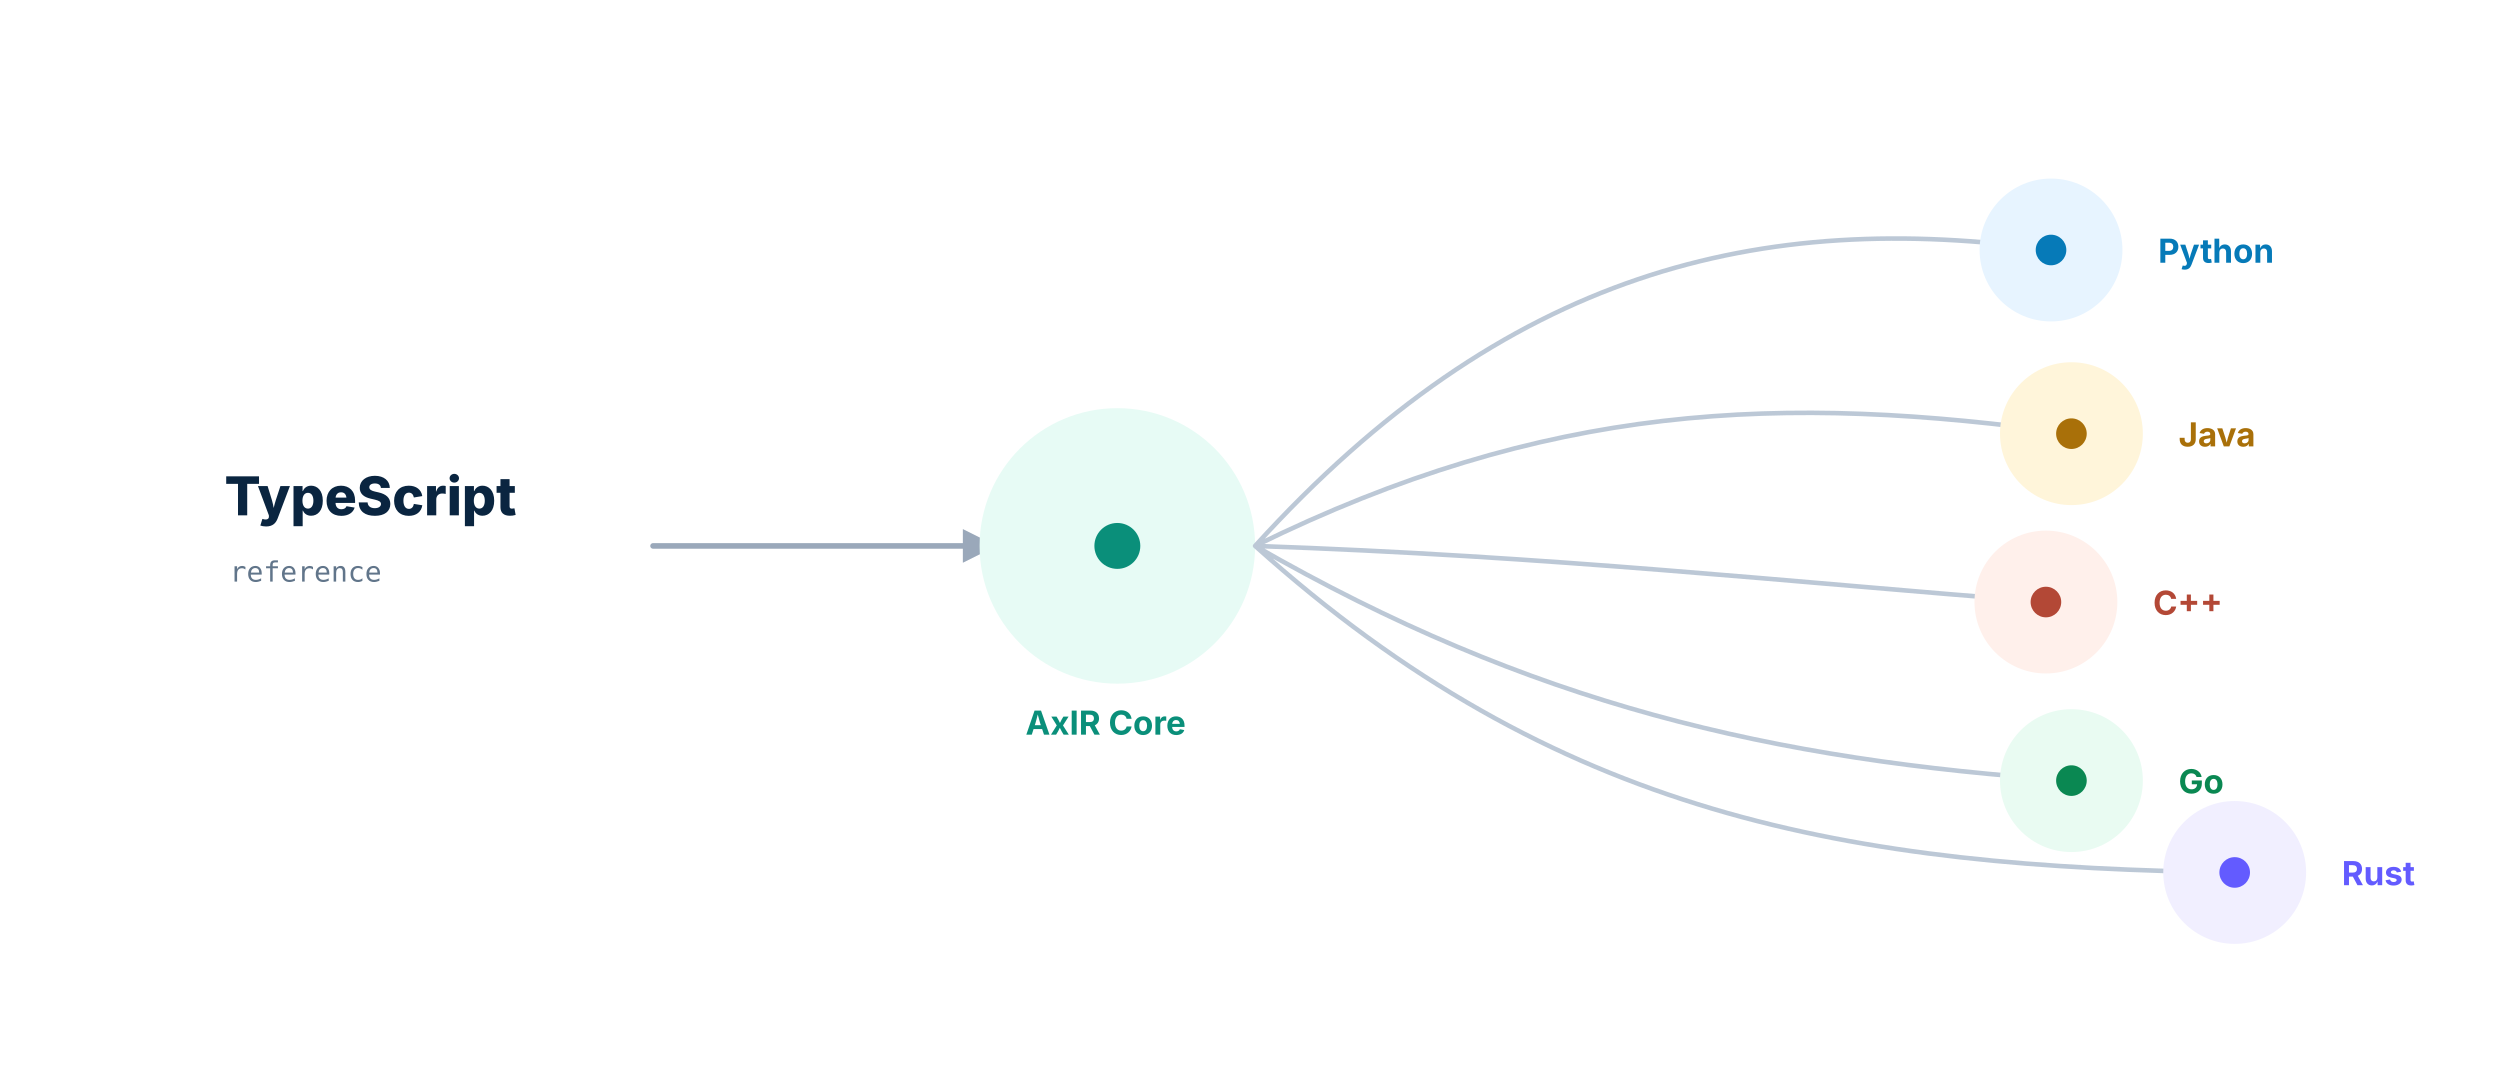
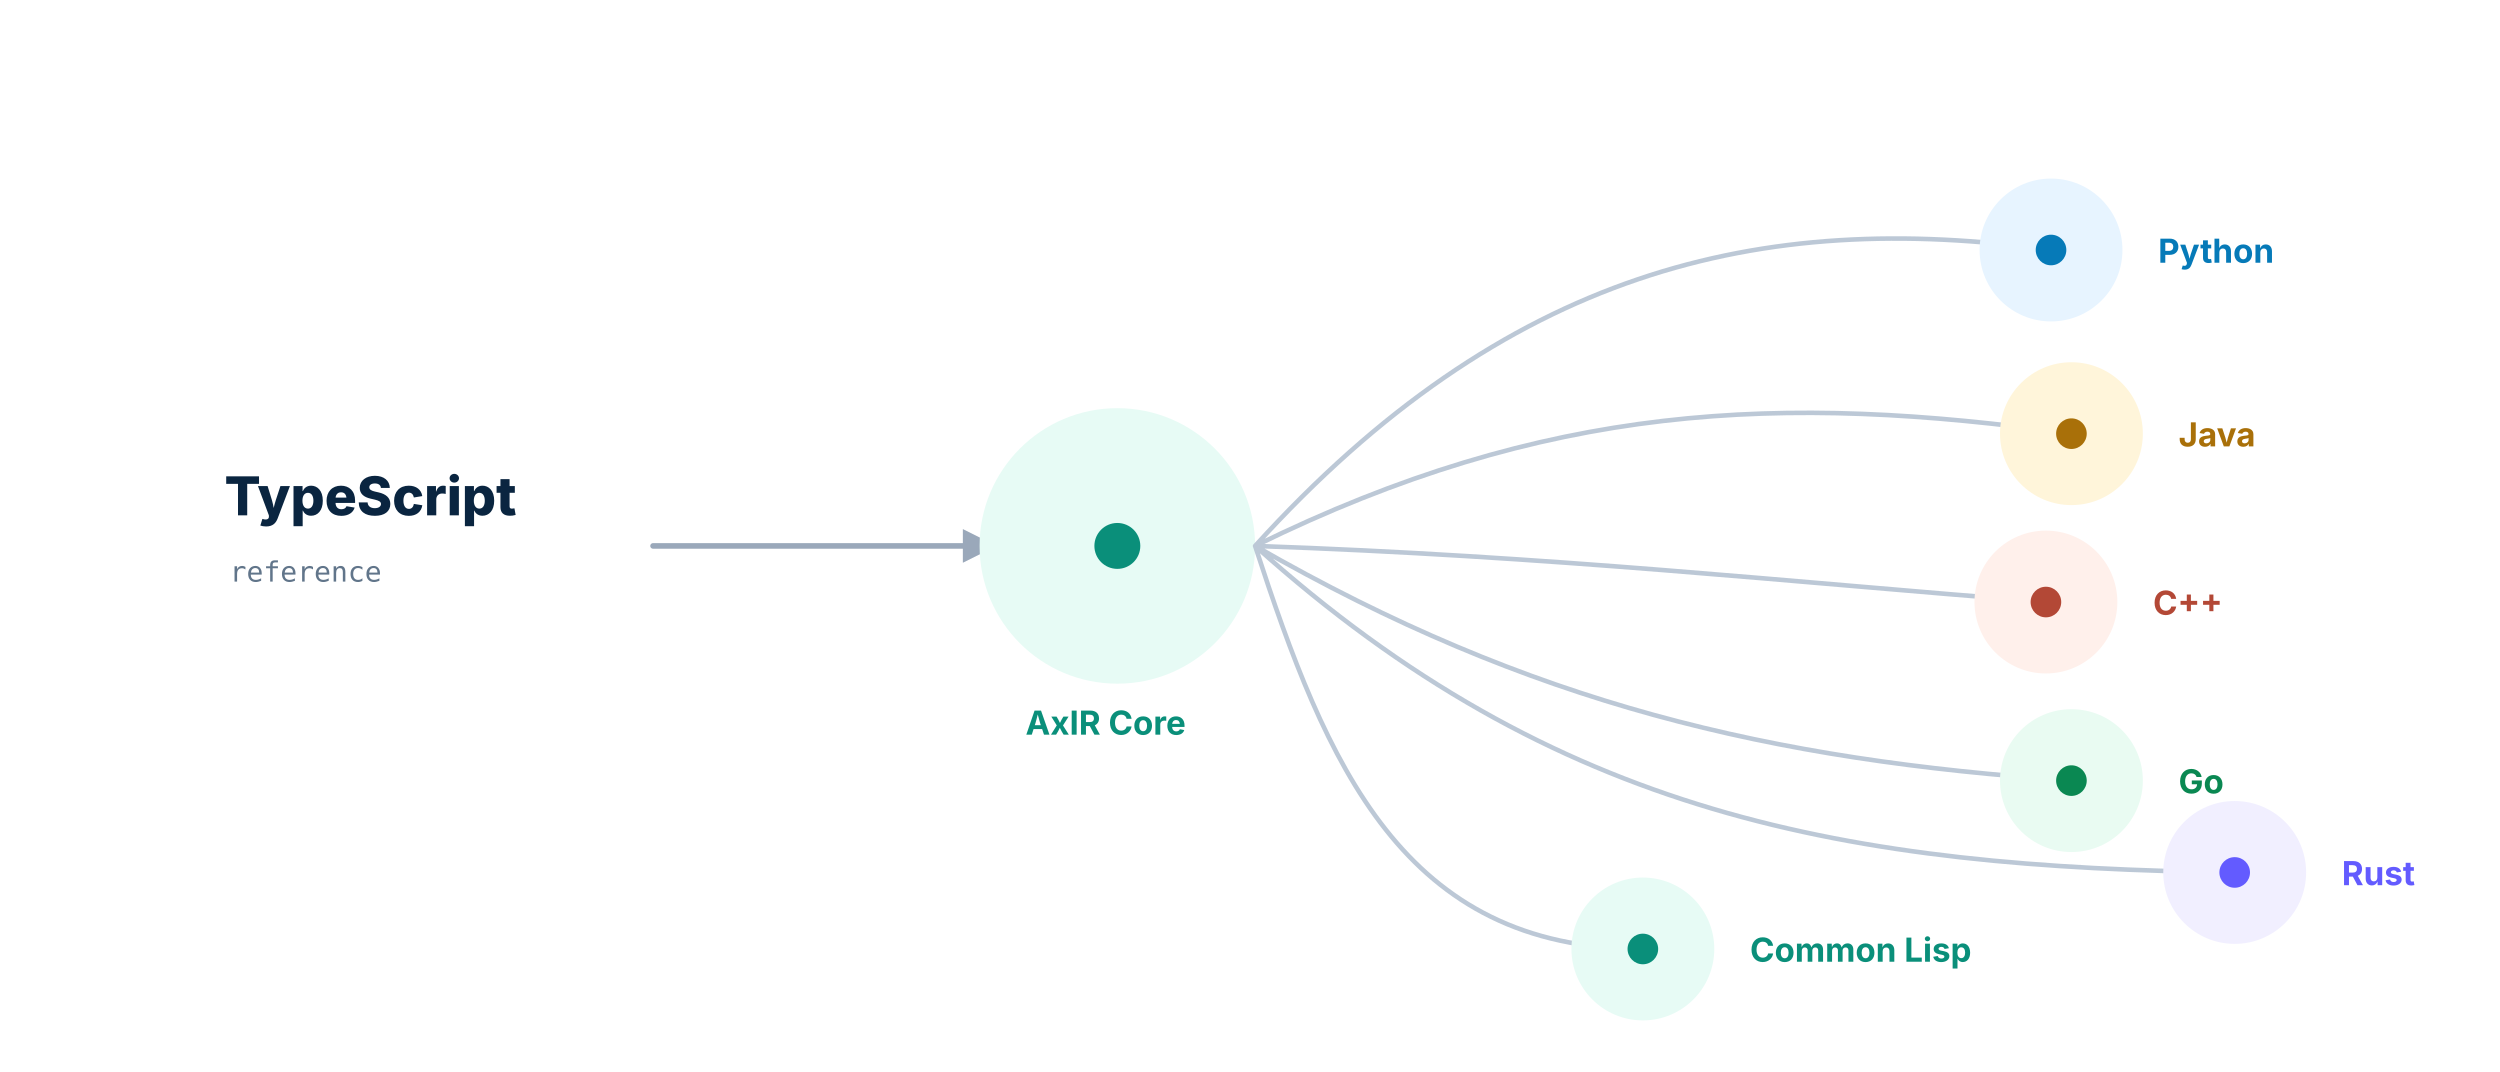
<svg xmlns="http://www.w3.org/2000/svg" viewBox="0 0 980 420" role="img" aria-labelledby="title desc">
  <style>
    text { font-family: -apple-system, BlinkMacSystemFont, "Segoe UI", sans-serif; }
    .ink { fill: #0a2540; }
    .muted { fill: #61758a; }
    .link { fill: none; stroke: #bcc8d6; stroke-width: 1.8; stroke-linecap: round; }
    .flow { fill: none; stroke: #9aa8ba; stroke-width: 2.2; stroke-linecap: round; }
    .blue { fill: #067ab8; }
    .teal { fill: #0a8f7a; }
    .amber { fill: #a97009; }
    .rust { fill: #b34836; }
    .green { fill: #0a8852; }
    .violet { fill: #635bff; }
    .soft-blue { fill: #e7f4ff; }
    .soft-teal { fill: #e7fbf5; }
    .soft-amber { fill: #fff5da; }
    .soft-rust { fill: #fff0eb; }
    .soft-green { fill: #e9fbf2; }
    .soft-violet { fill: #f1efff; }
    .big { font-size: 21px; font-weight: 760; }
    .label { font-size: 13px; font-weight: 700; }
    .small { font-size: 10px; font-weight: 620; }
    .mono { font-family: ui-monospace, SFMono-Regular, Menlo, Consolas, monospace; font-size: 11px; }
    @media (prefers-color-scheme: dark) {
      .ink { fill: #f4f7fb; }
      .muted { fill: #aab8cb; }
      .link { stroke: #465873; }
      .flow { stroke: #78879d; }
      .soft-blue { fill: #10263a; }
      .soft-teal { fill: #11342e; }
      .soft-amber { fill: #302614; }
      .soft-rust { fill: #351f1b; }
      .soft-green { fill: #123323; }
      .soft-violet { fill: #221f45; }
    }
  </style>
  <defs>
    <marker id="arrow-lang" viewBox="0 0 10 10" refX="8" refY="5" markerWidth="6" markerHeight="6" orient="auto">
      <path d="M0 0 10 5 0 10Z" fill="#9aa8ba" />
    </marker>
  </defs>
  <text class="ink big" x="88" y="202">TypeScript</text>
  <text class="mono muted" x="90" y="228">reference</text>
  <path class="flow" marker-end="url(#arrow-lang)" d="M256 214H388" />
  <circle class="soft-teal" cx="438" cy="214" r="54" />
  <circle class="teal" cx="438" cy="214" r="9" />
  <text class="label" x="402" y="288" fill="#0a8f7a">AxIR Core</text>
-   <path class="link" d="M492 214C590 106 690 82 804 98M492 214C606 158 698 154 812 170M492 214C608 218 700 228 802 236M492 214C600 276 694 298 812 306M492 214C610 320 724 340 876 342" />
+   <path class="link" d="M492 214C590 106 690 82 804 98M492 214C606 158 698 154 812 170M492 214C608 218 700 228 802 236M492 214C600 276 694 298 812 306M492 214C610 320 724 340 876 342M492 214C520 300 550 372 644 372" />
  <g>
    <circle class="soft-blue" cx="804" cy="98" r="28" />
    <circle class="blue" cx="804" cy="98" r="6" />
    <text class="label" x="846" y="103" fill="#067ab8">Python</text>
    <circle class="soft-amber" cx="812" cy="170" r="28" />
    <circle class="amber" cx="812" cy="170" r="6" />
    <text class="label" x="854" y="175" fill="#a97009">Java</text>
    <circle class="soft-rust" cx="802" cy="236" r="28" />
    <circle class="rust" cx="802" cy="236" r="6" />
    <text class="label" x="844" y="241" fill="#b34836">C++</text>
    <circle class="soft-green" cx="812" cy="306" r="28" />
    <circle class="green" cx="812" cy="306" r="6" />
    <text class="label" x="854" y="311" fill="#0a8852">Go</text>
    <circle class="soft-violet" cx="876" cy="342" r="28" />
    <circle class="violet" cx="876" cy="342" r="6" />
    <text class="label" x="918" y="347" fill="#635bff">Rust</text>
+     <circle class="soft-teal" cx="644" cy="372" r="28" />
+     <circle class="teal" cx="644" cy="372" r="6" />
+     <text class="label" x="686" y="377" fill="#0a8f7a">Common Lisp</text>
  </g>
</svg>
